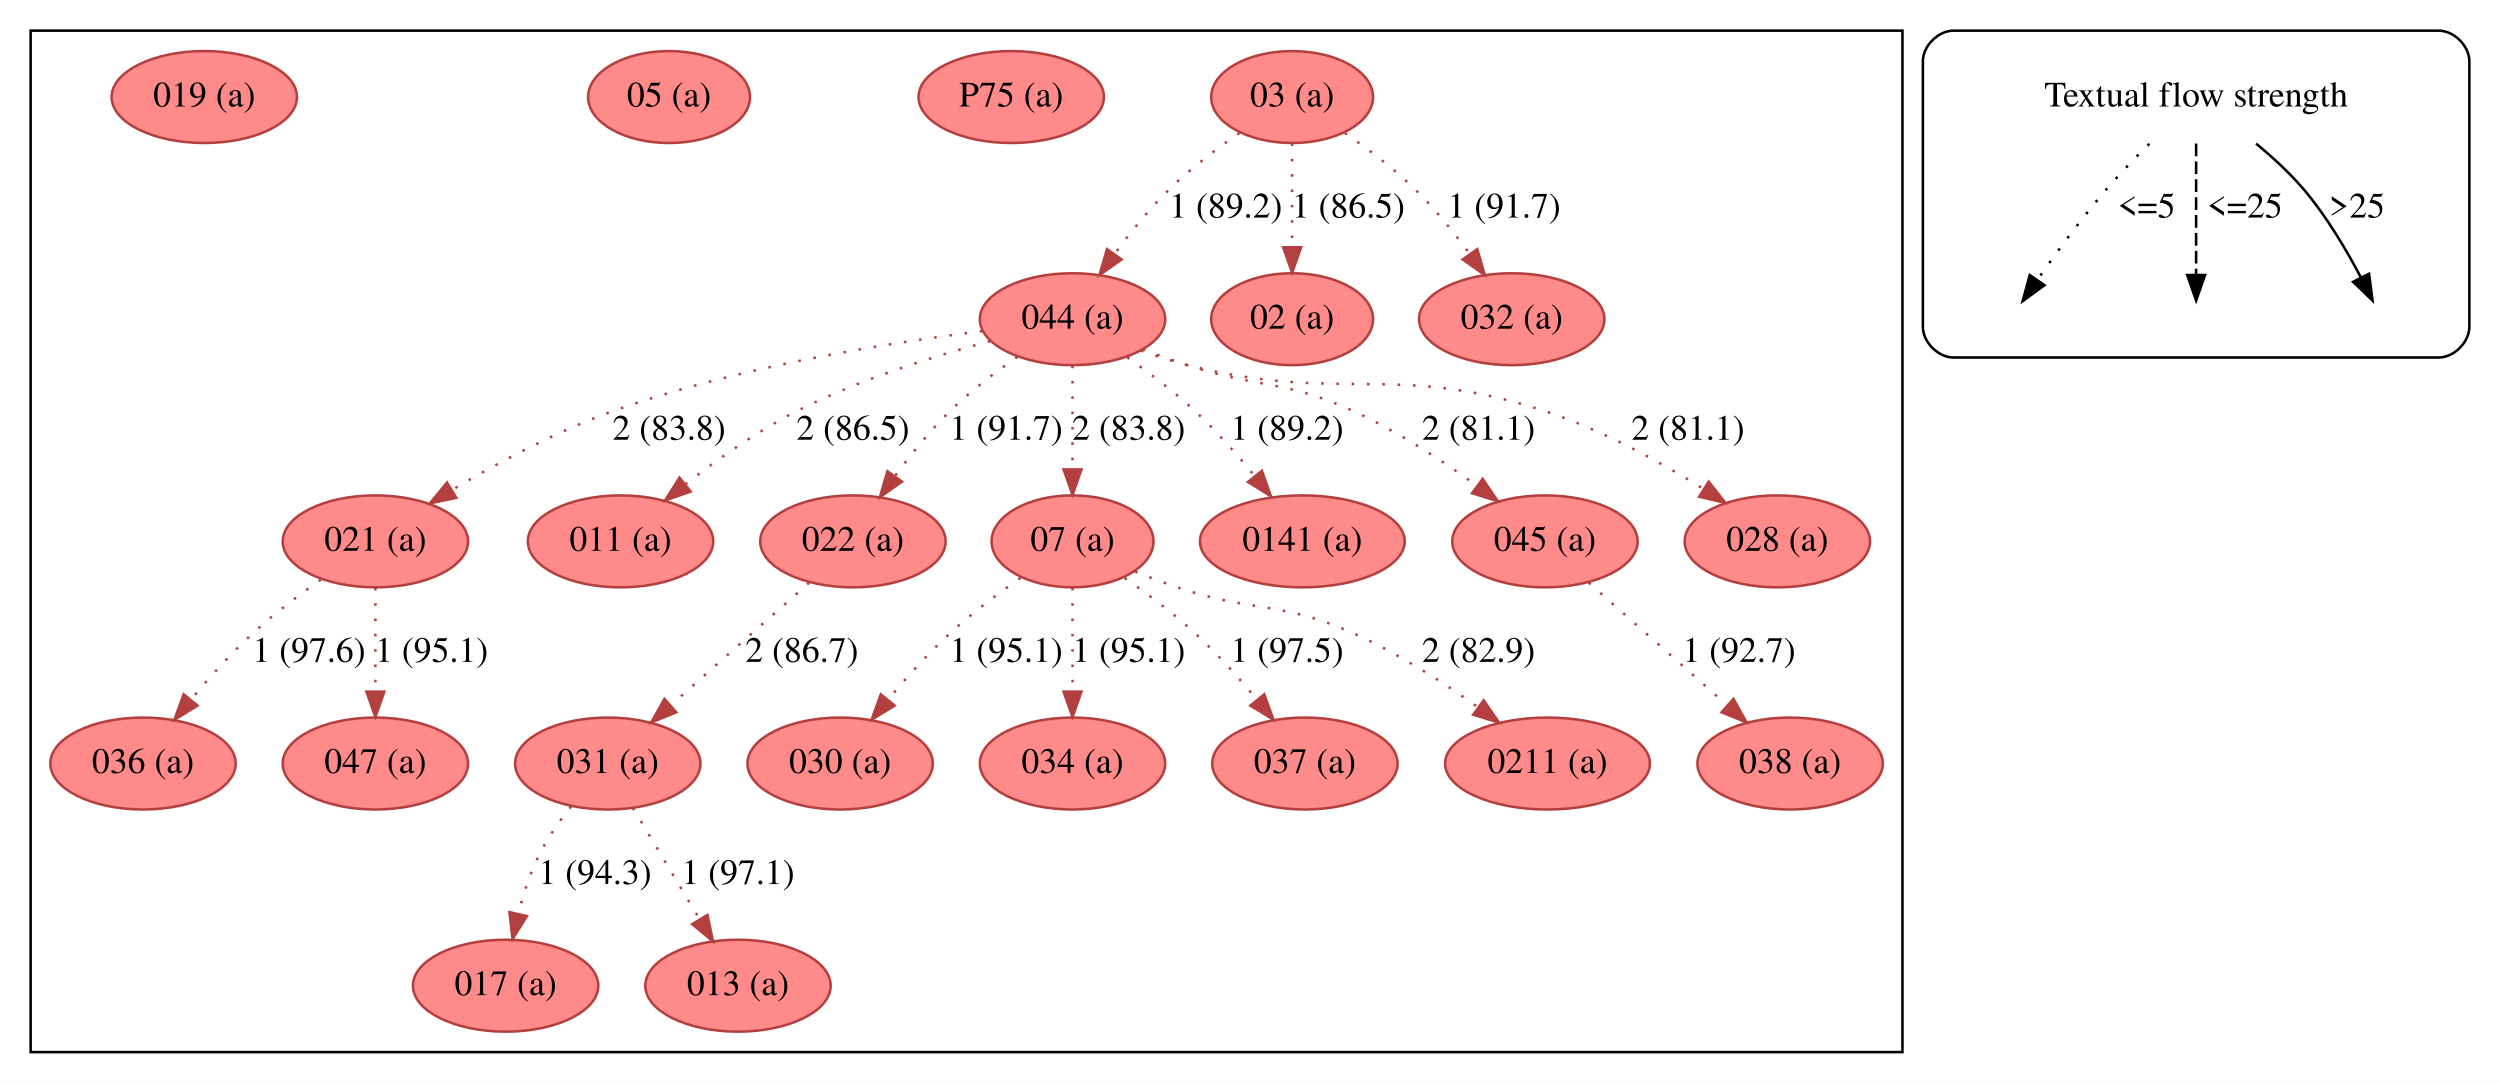
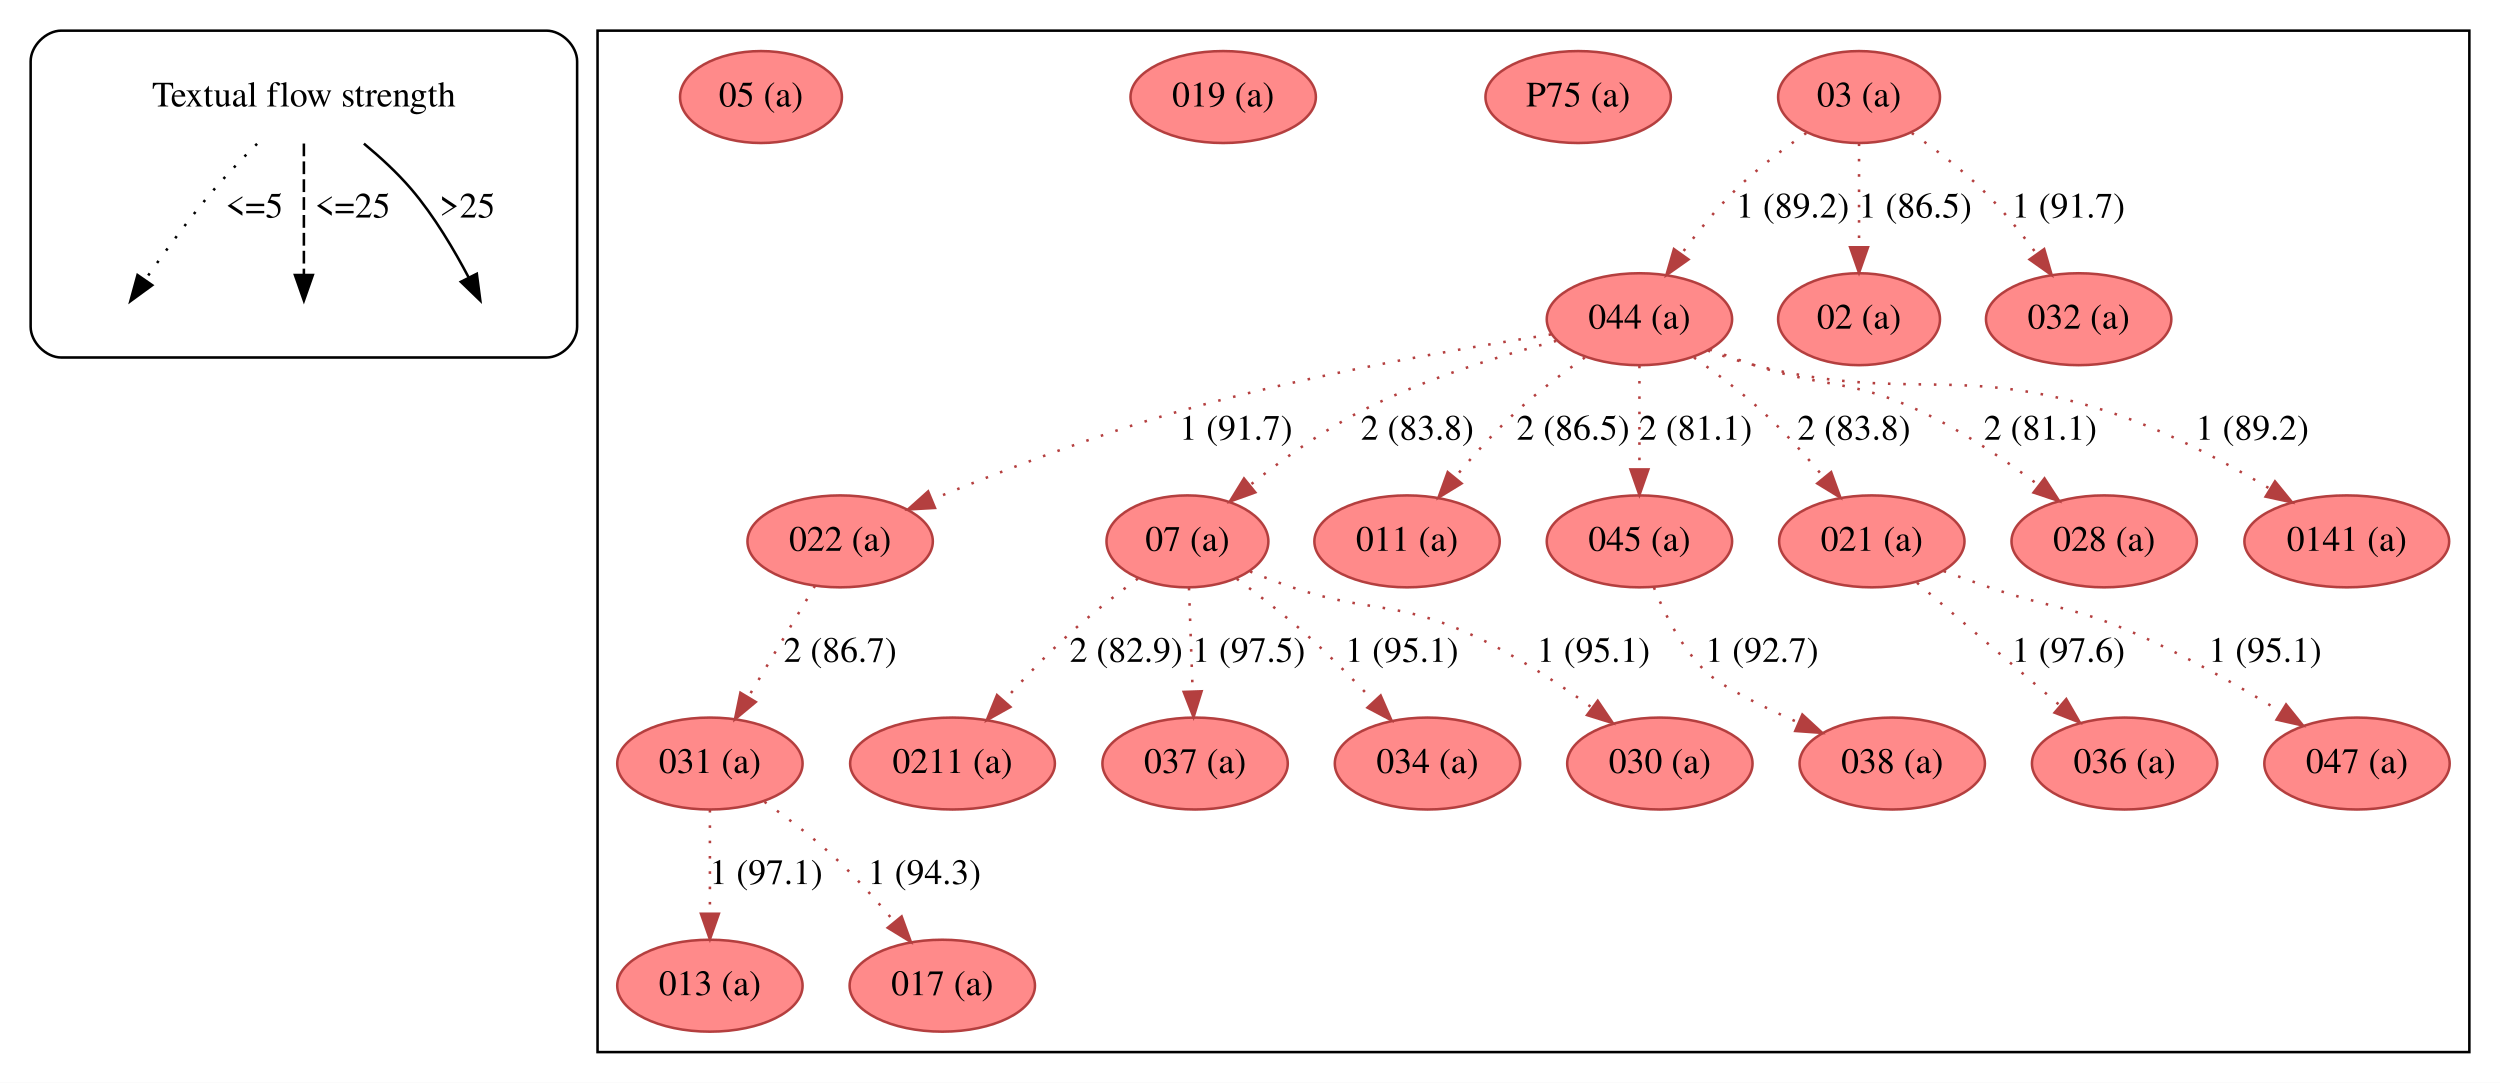
<svg xmlns="http://www.w3.org/2000/svg" width="979pt" height="424pt" viewBox="0.00 0.00 979.00 424.00">
  <g id="graph0" class="graph" transform="scale(1 1) rotate(0) translate(4 420)">
    <polygon fill="white" stroke="none" points="-4,4 -4,-420 975,-420 975,4 -4,4" />
    <g id="clust1" class="cluster">
-       <polygon fill="none" stroke="black" points="8,-8 8,-408 741,-408 741,-8 8,-8" />
+       <path fill="none" stroke="black" d="M20,-280C20,-280 210,-280 210,-280 216,-280 222,-286 222,-292 222,-292 222,-396 222,-396 222,-402 216,-408 210,-408 210,-408 20,-408 20,-408 14,-408 8,-402 8,-396 8,-396 8,-292 8,-292 8,-286 14,-280 20,-280" />
    </g>
    <g id="clust2" class="cluster">
-       <path fill="none" stroke="black" d="M761,-280C761,-280 951,-280 951,-280 957,-280 963,-286 963,-292 963,-292 963,-396 963,-396 963,-402 957,-408 951,-408 951,-408 761,-408 761,-408 755,-408 749,-402 749,-396 749,-396 749,-292 749,-292 749,-286 755,-280 761,-280" />
+       <polygon fill="none" stroke="black" points="230,-8 230,-408 963,-408 963,-8 230,-8" />
    </g>
    <g id="node1" class="node">
-       <ellipse fill="#ff8a8a" stroke="#b43f3f" cx="143" cy="-208" rx="36.294" ry="18" />
-       <text text-anchor="middle" x="143" y="-204.3" font-family="Times,serif" font-size="14.00">021 (a)</text>
-     </g>
-     <g id="node2" class="node">
-       <ellipse fill="#ff8a8a" stroke="#b43f3f" cx="52" cy="-121" rx="36.294" ry="18" />
-       <text text-anchor="middle" x="52" y="-117.3" font-family="Times,serif" font-size="14.00">036 (a)</text>
+       <text text-anchor="middle" x="115" y="-378.3" font-family="Times,serif" font-size="14.00">Textual flow strength</text>
    </g>
    <g id="edge1" class="edge">
-       <path fill="none" stroke="#b43f3f" stroke-dasharray="1,5" d="M121.628,-193.006C113.008,-186.963 103.186,-179.554 95,-172 86.456,-164.115 77.924,-154.619 70.74,-146.029" />
-       <polygon fill="#b43f3f" stroke="#b43f3f" points="73.344,-143.685 64.308,-138.155 67.923,-148.113 73.344,-143.685" />
-       <text text-anchor="middle" x="117" y="-160.8" font-family="Times,serif" font-size="14.00">1 (97.6)</text>
-     </g>
-     <g id="node3" class="node">
-       <ellipse fill="#ff8a8a" stroke="#b43f3f" cx="143" cy="-121" rx="36.294" ry="18" />
-       <text text-anchor="middle" x="143" y="-117.3" font-family="Times,serif" font-size="14.00">047 (a)</text>
+       <path fill="none" stroke="black" stroke-dasharray="1,5" d="M96.666,-363.686C91.132,-358.194 85.161,-351.989 80,-346 70.171,-334.593 60.072,-320.779 52.914,-310.563" />
+       <polygon fill="black" stroke="black" points="55.614,-308.314 47.056,-302.068 49.851,-312.288 55.614,-308.314" />
+       <text text-anchor="middle" x="95.5" y="-334.8" font-family="Times,serif" font-size="14.00">&lt;=5  </text>
    </g>
    <g id="edge2" class="edge">
-       <path fill="none" stroke="#b43f3f" stroke-dasharray="1,5" d="M143,-189.799C143,-178.163 143,-162.548 143,-149.237" />
-       <polygon fill="#b43f3f" stroke="#b43f3f" points="146.5,-149.175 143,-139.175 139.5,-149.175 146.5,-149.175" />
-       <text text-anchor="middle" x="165" y="-160.8" font-family="Times,serif" font-size="14.00">1 (95.1)</text>
-     </g>
-     <g id="node4" class="node">
-       <ellipse fill="#ff8a8a" stroke="#b43f3f" cx="416" cy="-295" rx="36.294" ry="18" />
-       <text text-anchor="middle" x="416" y="-291.3" font-family="Times,serif" font-size="14.00">044 (a)</text>
+       <path fill="none" stroke="black" stroke-dasharray="5,2" d="M115,-363.799C115,-348.794 115,-327.174 115,-312.409" />
+       <polygon fill="black" stroke="black" points="118.5,-312.293 115,-302.293 111.5,-312.293 118.5,-312.293" />
+       <text text-anchor="middle" x="134" y="-334.8" font-family="Times,serif" font-size="14.00">  &lt;=25</text>
    </g>
    <g id="edge3" class="edge">
-       <path fill="none" stroke="#b43f3f" stroke-dasharray="1,5" d="M380.663,-290.318C343.753,-285.742 284.575,-276.329 236,-259 213.946,-251.132 190.747,-238.668 173.035,-228.152" />
-       <polygon fill="#b43f3f" stroke="#b43f3f" points="174.676,-225.054 164.309,-222.866 171.049,-231.041 174.676,-225.054" />
-       <text text-anchor="middle" x="258" y="-247.8" font-family="Times,serif" font-size="14.00">2 (83.8)</text>
+       <path fill="none" stroke="black" d="M138.503,-363.76C144.906,-358.462 151.567,-352.344 157,-346 166.087,-335.39 174.095,-321.689 179.546,-311.313" />
+       <polygon fill="black" stroke="black" points="182.722,-312.789 184.091,-302.283 176.469,-309.642 182.722,-312.789" />
+       <text text-anchor="middle" x="179" y="-334.8" font-family="Times,serif" font-size="14.00">&gt;25</text>
    </g>
    <g id="node5" class="node">
-       <ellipse fill="#ff8a8a" stroke="#b43f3f" cx="239" cy="-208" rx="36.294" ry="18" />
-       <text text-anchor="middle" x="239" y="-204.3" font-family="Times,serif" font-size="14.00">011 (a)</text>
+       <ellipse fill="#ff8a8a" stroke="#b43f3f" cx="638" cy="-295" rx="36.294" ry="18" />
+       <text text-anchor="middle" x="638" y="-291.3" font-family="Times,serif" font-size="14.00">044 (a)</text>
+     </g>
+     <g id="node6" class="node">
+       <ellipse fill="#ff8a8a" stroke="#b43f3f" cx="325" cy="-208" rx="36.294" ry="18" />
+       <text text-anchor="middle" x="325" y="-204.3" font-family="Times,serif" font-size="14.00">022 (a)</text>
    </g>
    <g id="edge4" class="edge">
-       <path fill="none" stroke="#b43f3f" stroke-dasharray="1,5" d="M383.77,-286.402C361.737,-280.532 332.248,-271.324 308,-259 292.677,-251.212 277.05,-240.194 264.551,-230.482" />
-       <polygon fill="#b43f3f" stroke="#b43f3f" points="266.443,-227.514 256.44,-224.023 262.082,-232.99 266.443,-227.514" />
-       <text text-anchor="middle" x="330" y="-247.8" font-family="Times,serif" font-size="14.00">2 (86.5)</text>
-     </g>
-     <g id="node6" class="node">
-       <ellipse fill="#ff8a8a" stroke="#b43f3f" cx="330" cy="-208" rx="36.294" ry="18" />
-       <text text-anchor="middle" x="330" y="-204.3" font-family="Times,serif" font-size="14.00">022 (a)</text>
+       <path fill="none" stroke="#b43f3f" stroke-dasharray="1,5" d="M603.426,-289.042C566.887,-283.394 507.777,-273.089 458,-259 424.388,-249.487 387.265,-235.199 360.801,-224.329" />
+       <polygon fill="#b43f3f" stroke="#b43f3f" points="362.137,-221.095 351.559,-220.495 359.454,-227.56 362.137,-221.095" />
+       <text text-anchor="middle" x="480" y="-247.8" font-family="Times,serif" font-size="14.00">1 (91.7)</text>
+     </g>
+     <g id="node7" class="node">
+       <ellipse fill="#ff8a8a" stroke="#b43f3f" cx="461" cy="-208" rx="31.695" ry="18" />
+       <text text-anchor="middle" x="461" y="-204.3" font-family="Times,serif" font-size="14.00">07 (a)</text>
    </g>
    <g id="edge5" class="edge">
-       <path fill="none" stroke="#b43f3f" stroke-dasharray="1,5" d="M394.396,-280.25C385.74,-274.245 375.954,-266.798 368,-259 360.175,-251.329 352.638,-241.975 346.368,-233.442" />
-       <polygon fill="#b43f3f" stroke="#b43f3f" points="349.206,-231.394 340.557,-225.275 343.503,-235.452 349.206,-231.394" />
-       <text text-anchor="middle" x="390" y="-247.8" font-family="Times,serif" font-size="14.00">1 (91.7)</text>
-     </g>
-     <g id="node7" class="node">
-       <ellipse fill="#ff8a8a" stroke="#b43f3f" cx="416" cy="-208" rx="31.695" ry="18" />
-       <text text-anchor="middle" x="416" y="-204.3" font-family="Times,serif" font-size="14.00">07 (a)</text>
+       <path fill="none" stroke="#b43f3f" stroke-dasharray="1,5" d="M605.442,-286.501C583.19,-280.675 553.424,-271.479 529,-259 513.627,-251.145 498.002,-239.931 485.612,-230.112" />
+       <polygon fill="#b43f3f" stroke="#b43f3f" points="487.563,-227.187 477.595,-223.596 483.148,-232.619 487.563,-227.187" />
+       <text text-anchor="middle" x="551" y="-247.8" font-family="Times,serif" font-size="14.00">2 (83.8)</text>
+     </g>
+     <g id="node8" class="node">
+       <ellipse fill="#ff8a8a" stroke="#b43f3f" cx="547" cy="-208" rx="36.294" ry="18" />
+       <text text-anchor="middle" x="547" y="-204.3" font-family="Times,serif" font-size="14.00">011 (a)</text>
    </g>
    <g id="edge6" class="edge">
-       <path fill="none" stroke="#b43f3f" stroke-dasharray="1,5" d="M416,-276.799C416,-265.163 416,-249.548 416,-236.237" />
-       <polygon fill="#b43f3f" stroke="#b43f3f" points="419.5,-236.175 416,-226.175 412.5,-236.175 419.5,-236.175" />
-       <text text-anchor="middle" x="438" y="-247.8" font-family="Times,serif" font-size="14.00">2 (83.8)</text>
-     </g>
-     <g id="node8" class="node">
-       <ellipse fill="#ff8a8a" stroke="#b43f3f" cx="506" cy="-208" rx="40.094" ry="18" />
-       <text text-anchor="middle" x="506" y="-204.3" font-family="Times,serif" font-size="14.00">0141 (a)</text>
+       <path fill="none" stroke="#b43f3f" stroke-dasharray="1,5" d="M616.628,-280.006C608.008,-273.963 598.186,-266.554 590,-259 581.456,-251.115 572.924,-241.619 565.74,-233.029" />
+       <polygon fill="#b43f3f" stroke="#b43f3f" points="568.344,-230.685 559.308,-225.155 562.923,-235.113 568.344,-230.685" />
+       <text text-anchor="middle" x="612" y="-247.8" font-family="Times,serif" font-size="14.00">2 (86.5)</text>
+     </g>
+     <g id="node9" class="node">
+       <ellipse fill="#ff8a8a" stroke="#b43f3f" cx="638" cy="-208" rx="36.294" ry="18" />
+       <text text-anchor="middle" x="638" y="-204.3" font-family="Times,serif" font-size="14.00">045 (a)</text>
    </g>
    <g id="edge7" class="edge">
-       <path fill="none" stroke="#b43f3f" stroke-dasharray="1,5" d="M437.416,-280.054C446.043,-274.018 455.858,-266.601 464,-259 472.204,-251.341 480.343,-242.128 487.242,-233.709" />
-       <polygon fill="#b43f3f" stroke="#b43f3f" points="490.179,-235.639 493.683,-225.641 484.709,-231.272 490.179,-235.639" />
-       <text text-anchor="middle" x="500" y="-247.8" font-family="Times,serif" font-size="14.00">1 (89.2)</text>
-     </g>
-     <g id="node9" class="node">
-       <ellipse fill="#ff8a8a" stroke="#b43f3f" cx="601" cy="-208" rx="36.294" ry="18" />
-       <text text-anchor="middle" x="601" y="-204.3" font-family="Times,serif" font-size="14.00">045 (a)</text>
+       <path fill="none" stroke="#b43f3f" stroke-dasharray="1,5" d="M638,-276.799C638,-265.163 638,-249.548 638,-236.237" />
+       <polygon fill="#b43f3f" stroke="#b43f3f" points="641.5,-236.175 638,-226.175 634.5,-236.175 641.5,-236.175" />
+       <text text-anchor="middle" x="660" y="-247.8" font-family="Times,serif" font-size="14.00">2 (81.1)</text>
+     </g>
+     <g id="node10" class="node">
+       <ellipse fill="#ff8a8a" stroke="#b43f3f" cx="729" cy="-208" rx="36.294" ry="18" />
+       <text text-anchor="middle" x="729" y="-204.3" font-family="Times,serif" font-size="14.00">021 (a)</text>
    </g>
    <g id="edge8" class="edge">
-       <path fill="none" stroke="#b43f3f" stroke-dasharray="1,5" d="M443.465,-283.171C449.224,-281.028 455.284,-278.867 461,-277 489.495,-267.694 498.741,-271.471 526,-259 543.088,-251.182 560.646,-239.698 574.474,-229.706" />
-       <polygon fill="#b43f3f" stroke="#b43f3f" points="576.605,-232.484 582.565,-223.724 572.443,-226.855 576.605,-232.484" />
-       <text text-anchor="middle" x="575" y="-247.8" font-family="Times,serif" font-size="14.00">2 (81.1)</text>
-     </g>
-     <g id="node10" class="node">
-       <ellipse fill="#ff8a8a" stroke="#b43f3f" cx="692" cy="-208" rx="36.294" ry="18" />
-       <text text-anchor="middle" x="692" y="-204.3" font-family="Times,serif" font-size="14.00">028 (a)</text>
+       <path fill="none" stroke="#b43f3f" stroke-dasharray="1,5" d="M659.372,-280.006C667.992,-273.963 677.814,-266.554 686,-259 694.544,-251.115 703.076,-241.619 710.26,-233.029" />
+       <polygon fill="#b43f3f" stroke="#b43f3f" points="713.077,-235.113 716.692,-225.155 707.656,-230.685 713.077,-235.113" />
+       <text text-anchor="middle" x="722" y="-247.8" font-family="Times,serif" font-size="14.00">2 (83.8)</text>
+     </g>
+     <g id="node11" class="node">
+       <ellipse fill="#ff8a8a" stroke="#b43f3f" cx="820" cy="-208" rx="36.294" ry="18" />
+       <text text-anchor="middle" x="820" y="-204.3" font-family="Times,serif" font-size="14.00">028 (a)</text>
    </g>
    <g id="edge9" class="edge">
-       <path fill="none" stroke="#b43f3f" stroke-dasharray="1,5" d="M442.802,-282.709C448.714,-280.548 455.004,-278.496 461,-277 521.868,-261.812 541.355,-278.445 601,-259 623.038,-251.815 645.896,-239.234 663.19,-228.489" />
-       <polygon fill="#b43f3f" stroke="#b43f3f" points="665.136,-231.399 671.693,-223.076 661.377,-225.494 665.136,-231.399" />
-       <text text-anchor="middle" x="657" y="-247.8" font-family="Times,serif" font-size="14.00">2 (81.1)</text>
-     </g>
-     <g id="node11" class="node">
-       <ellipse fill="#ff8a8a" stroke="#b43f3f" cx="234" cy="-121" rx="36.294" ry="18" />
-       <text text-anchor="middle" x="234" y="-117.3" font-family="Times,serif" font-size="14.00">031 (a)</text>
+       <path fill="none" stroke="#b43f3f" stroke-dasharray="1,5" d="M665.465,-283.171C671.224,-281.028 677.284,-278.867 683,-277 711.495,-267.694 720.861,-271.729 748,-259 764.389,-251.313 781.091,-239.975 794.278,-230.039" />
+       <polygon fill="#b43f3f" stroke="#b43f3f" points="796.626,-232.648 802.398,-223.764 792.345,-227.109 796.626,-232.648" />
+       <text text-anchor="middle" x="795" y="-247.8" font-family="Times,serif" font-size="14.00">2 (81.1)</text>
+     </g>
+     <g id="node12" class="node">
+       <ellipse fill="#ff8a8a" stroke="#b43f3f" cx="915" cy="-208" rx="40.094" ry="18" />
+       <text text-anchor="middle" x="915" y="-204.3" font-family="Times,serif" font-size="14.00">0141 (a)</text>
    </g>
    <g id="edge10" class="edge">
-       <path fill="none" stroke="#b43f3f" stroke-dasharray="1,5" d="M312.837,-191.804C297.821,-178.508 275.821,-159.029 258.875,-144.025" />
-       <polygon fill="#b43f3f" stroke="#b43f3f" points="260.821,-141.073 251.014,-137.065 256.181,-146.314 260.821,-141.073" />
-       <text text-anchor="middle" x="310" y="-160.8" font-family="Times,serif" font-size="14.00">2 (86.7)</text>
+       <path fill="none" stroke="#b43f3f" stroke-dasharray="1,5" d="M664.804,-282.717C670.716,-280.556 677.005,-278.502 683,-277 742.999,-261.97 762.082,-277.826 821,-259 843.491,-251.813 866.94,-239.35 884.792,-228.666" />
+       <polygon fill="#b43f3f" stroke="#b43f3f" points="886.885,-231.487 893.582,-223.278 883.227,-225.519 886.885,-231.487" />
+       <text text-anchor="middle" x="878" y="-247.8" font-family="Times,serif" font-size="14.00">1 (89.2)</text>
+     </g>
+     <g id="node13" class="node">
+       <ellipse fill="#ff8a8a" stroke="#b43f3f" cx="274" cy="-121" rx="36.294" ry="18" />
+       <text text-anchor="middle" x="274" y="-117.3" font-family="Times,serif" font-size="14.00">031 (a)</text>
+     </g>
+     <g id="edge11" class="edge">
+       <path fill="none" stroke="#b43f3f" stroke-dasharray="1,5" d="M315.167,-190.611C307.758,-178.264 297.47,-161.117 289.032,-147.053" />
+       <polygon fill="#b43f3f" stroke="#b43f3f" points="291.949,-145.113 283.803,-138.339 285.947,-148.714 291.949,-145.113" />
+       <text text-anchor="middle" x="325" y="-160.8" font-family="Times,serif" font-size="14.00">2 (86.7)</text>
+     </g>
+     <g id="node19" class="node">
+       <ellipse fill="#ff8a8a" stroke="#b43f3f" cx="369" cy="-121" rx="40.094" ry="18" />
+       <text text-anchor="middle" x="369" y="-117.3" font-family="Times,serif" font-size="14.00">0211 (a)</text>
+     </g>
+     <g id="edge17" class="edge">
+       <path fill="none" stroke="#b43f3f" stroke-dasharray="1,5" d="M441.597,-193.419C433.153,-187.213 423.309,-179.568 415,-172 406.053,-163.852 396.89,-154.204 389.12,-145.567" />
+       <polygon fill="#b43f3f" stroke="#b43f3f" points="391.668,-143.166 382.422,-137.992 386.424,-147.802 391.668,-143.166" />
+       <text text-anchor="middle" x="437" y="-160.8" font-family="Times,serif" font-size="14.00">2 (82.9)</text>
+     </g>
+     <g id="node20" class="node">
+       <ellipse fill="#ff8a8a" stroke="#b43f3f" cx="464" cy="-121" rx="36.294" ry="18" />
+       <text text-anchor="middle" x="464" y="-117.3" font-family="Times,serif" font-size="14.00">037 (a)</text>
+     </g>
+     <g id="edge18" class="edge">
+       <path fill="none" stroke="#b43f3f" stroke-dasharray="1,5" d="M461.607,-189.799C462.018,-178.163 462.569,-162.548 463.039,-149.237" />
+       <polygon fill="#b43f3f" stroke="#b43f3f" points="466.539,-149.293 463.394,-139.175 459.543,-149.046 466.539,-149.293" />
+       <text text-anchor="middle" x="485" y="-160.8" font-family="Times,serif" font-size="14.00">1 (97.5)</text>
+     </g>
+     <g id="node21" class="node">
+       <ellipse fill="#ff8a8a" stroke="#b43f3f" cx="555" cy="-121" rx="36.294" ry="18" />
+       <text text-anchor="middle" x="555" y="-117.3" font-family="Times,serif" font-size="14.00">034 (a)</text>
+     </g>
+     <g id="edge19" class="edge">
+       <path fill="none" stroke="#b43f3f" stroke-dasharray="1,5" d="M480.327,-193.335C488.757,-187.113 498.611,-179.479 507,-172 516.215,-163.785 525.753,-154.124 533.875,-145.495" />
+       <polygon fill="#b43f3f" stroke="#b43f3f" points="536.655,-147.646 540.887,-137.933 531.521,-142.886 536.655,-147.646" />
+       <text text-anchor="middle" x="545" y="-160.8" font-family="Times,serif" font-size="14.00">1 (95.1)</text>
+     </g>
+     <g id="node22" class="node">
+       <ellipse fill="#ff8a8a" stroke="#b43f3f" cx="646" cy="-121" rx="36.294" ry="18" />
+       <text text-anchor="middle" x="646" y="-117.3" font-family="Times,serif" font-size="14.00">030 (a)</text>
+     </g>
+     <g id="edge20" class="edge">
+       <path fill="none" stroke="#b43f3f" stroke-dasharray="1,5" d="M485.507,-196.194C490.889,-194.003 496.595,-191.816 502,-190 532.043,-179.907 542.082,-184.969 571,-172 588.146,-164.31 605.708,-152.834 619.523,-142.815" />
+       <polygon fill="#b43f3f" stroke="#b43f3f" points="621.664,-145.585 627.604,-136.812 617.49,-139.966 621.664,-145.585" />
+       <text text-anchor="middle" x="620" y="-160.8" font-family="Times,serif" font-size="14.00">1 (95.1)</text>
+     </g>
+     <g id="node23" class="node">
+       <ellipse fill="#ff8a8a" stroke="#b43f3f" cx="737" cy="-121" rx="36.294" ry="18" />
+       <text text-anchor="middle" x="737" y="-117.3" font-family="Times,serif" font-size="14.00">038 (a)</text>
+     </g>
+     <g id="edge21" class="edge">
+       <path fill="none" stroke="#b43f3f" stroke-dasharray="1,5" d="M643.669,-189.97C647.898,-179.391 654.58,-166.119 664,-157 669.812,-151.374 685.157,-143.731 700.286,-137.022" />
+       <polygon fill="#b43f3f" stroke="#b43f3f" points="701.806,-140.178 709.591,-132.992 699.024,-133.755 701.806,-140.178" />
+       <text text-anchor="middle" x="686" y="-160.8" font-family="Times,serif" font-size="14.00">1 (92.7)</text>
+     </g>
+     <g id="node24" class="node">
+       <ellipse fill="#ff8a8a" stroke="#b43f3f" cx="828" cy="-121" rx="36.294" ry="18" />
+       <text text-anchor="middle" x="828" y="-117.3" font-family="Times,serif" font-size="14.00">036 (a)</text>
+     </g>
+     <g id="edge22" class="edge">
+       <path fill="none" stroke="#b43f3f" stroke-dasharray="1,5" d="M746.699,-191.804C762.326,-178.387 785.285,-158.674 802.823,-143.616" />
+       <polygon fill="#b43f3f" stroke="#b43f3f" points="805.147,-146.235 810.454,-137.065 800.587,-140.923 805.147,-146.235" />
+       <text text-anchor="middle" x="806" y="-160.8" font-family="Times,serif" font-size="14.00">1 (97.6)</text>
+     </g>
+     <g id="node25" class="node">
+       <ellipse fill="#ff8a8a" stroke="#b43f3f" cx="919" cy="-121" rx="36.294" ry="18" />
+       <text text-anchor="middle" x="919" y="-117.3" font-family="Times,serif" font-size="14.00">047 (a)</text>
+     </g>
+     <g id="edge23" class="edge">
+       <path fill="none" stroke="#b43f3f" stroke-dasharray="1,5" d="M757.143,-196.356C763.025,-194.2 769.201,-191.986 775,-190 800.134,-181.393 807.675,-182.681 832,-172 851.784,-163.313 872.82,-151.307 889.25,-141.237" />
+       <polygon fill="#b43f3f" stroke="#b43f3f" points="891.226,-144.13 897.867,-135.875 887.527,-138.186 891.226,-144.13" />
+       <text text-anchor="middle" x="883" y="-160.8" font-family="Times,serif" font-size="14.00">1 (95.1)</text>
    </g>
    <g id="node14" class="node">
-       <ellipse fill="#ff8a8a" stroke="#b43f3f" cx="325" cy="-121" rx="36.294" ry="18" />
-       <text text-anchor="middle" x="325" y="-117.3" font-family="Times,serif" font-size="14.00">030 (a)</text>
+       <ellipse fill="#ff8a8a" stroke="#b43f3f" cx="274" cy="-34" rx="36.294" ry="18" />
+       <text text-anchor="middle" x="274" y="-30.3" font-family="Times,serif" font-size="14.00">013 (a)</text>
+     </g>
+     <g id="edge12" class="edge">
+       <path fill="none" stroke="#b43f3f" stroke-dasharray="1,5" d="M274,-102.799C274,-91.163 274,-75.548 274,-62.237" />
+       <polygon fill="#b43f3f" stroke="#b43f3f" points="277.5,-62.175 274,-52.175 270.5,-62.175 277.5,-62.175" />
+       <text text-anchor="middle" x="296" y="-73.8" font-family="Times,serif" font-size="14.00">1 (97.1)</text>
+     </g>
+     <g id="node15" class="node">
+       <ellipse fill="#ff8a8a" stroke="#b43f3f" cx="365" cy="-34" rx="36.294" ry="18" />
+       <text text-anchor="middle" x="365" y="-30.3" font-family="Times,serif" font-size="14.00">017 (a)</text>
    </g>
    <g id="edge13" class="edge">
-       <path fill="none" stroke="#b43f3f" stroke-dasharray="1,5" d="M395.581,-193.672C386.737,-187.512 376.489,-179.834 368,-172 359.456,-164.115 350.924,-154.619 343.74,-146.029" />
-       <polygon fill="#b43f3f" stroke="#b43f3f" points="346.344,-143.685 337.308,-138.155 340.923,-148.113 346.344,-143.685" />
-       <text text-anchor="middle" x="390" y="-160.8" font-family="Times,serif" font-size="14.00">1 (95.1)</text>
-     </g>
-     <g id="node15" class="node">
-       <ellipse fill="#ff8a8a" stroke="#b43f3f" cx="416" cy="-121" rx="36.294" ry="18" />
-       <text text-anchor="middle" x="416" y="-117.3" font-family="Times,serif" font-size="14.00">034 (a)</text>
+       <path fill="none" stroke="#b43f3f" stroke-dasharray="1,5" d="M295.372,-106.006C303.992,-99.963 313.814,-92.554 322,-85 330.544,-77.115 339.076,-67.619 346.26,-59.029" />
+       <polygon fill="#b43f3f" stroke="#b43f3f" points="349.077,-61.114 352.692,-51.154 343.656,-56.685 349.077,-61.114" />
+       <text text-anchor="middle" x="358" y="-73.8" font-family="Times,serif" font-size="14.00">1 (94.3)</text>
+     </g>
+     <g id="node16" class="node">
+       <ellipse fill="#ff8a8a" stroke="#b43f3f" cx="724" cy="-382" rx="31.695" ry="18" />
+       <text text-anchor="middle" x="724" y="-378.3" font-family="Times,serif" font-size="14.00">03 (a)</text>
    </g>
    <g id="edge14" class="edge">
-       <path fill="none" stroke="#b43f3f" stroke-dasharray="1,5" d="M416,-189.799C416,-178.163 416,-162.548 416,-149.237" />
-       <polygon fill="#b43f3f" stroke="#b43f3f" points="419.5,-149.175 416,-139.175 412.5,-149.175 419.5,-149.175" />
-       <text text-anchor="middle" x="438" y="-160.8" font-family="Times,serif" font-size="14.00">1 (95.1)</text>
-     </g>
-     <g id="node16" class="node">
-       <ellipse fill="#ff8a8a" stroke="#b43f3f" cx="507" cy="-121" rx="36.294" ry="18" />
-       <text text-anchor="middle" x="507" y="-117.3" font-family="Times,serif" font-size="14.00">037 (a)</text>
+       <path fill="none" stroke="#b43f3f" stroke-dasharray="1,5" d="M703.353,-367.912C694.467,-361.796 684.248,-354.086 676,-346 668.175,-338.329 660.638,-328.975 654.368,-320.442" />
+       <polygon fill="#b43f3f" stroke="#b43f3f" points="657.206,-318.394 648.557,-312.275 651.503,-322.452 657.206,-318.394" />
+       <text text-anchor="middle" x="698" y="-334.8" font-family="Times,serif" font-size="14.00">1 (89.2)</text>
+     </g>
+     <g id="node17" class="node">
+       <ellipse fill="#ff8a8a" stroke="#b43f3f" cx="724" cy="-295" rx="31.695" ry="18" />
+       <text text-anchor="middle" x="724" y="-291.3" font-family="Times,serif" font-size="14.00">02 (a)</text>
    </g>
    <g id="edge15" class="edge">
-       <path fill="none" stroke="#b43f3f" stroke-dasharray="1,5" d="M436.419,-193.672C445.263,-187.512 455.511,-179.834 464,-172 472.544,-164.115 481.076,-154.619 488.26,-146.029" />
-       <polygon fill="#b43f3f" stroke="#b43f3f" points="491.077,-148.113 494.692,-138.155 485.656,-143.685 491.077,-148.113" />
-       <text text-anchor="middle" x="500" y="-160.8" font-family="Times,serif" font-size="14.00">1 (97.5)</text>
-     </g>
-     <g id="node17" class="node">
-       <ellipse fill="#ff8a8a" stroke="#b43f3f" cx="602" cy="-121" rx="40.094" ry="18" />
-       <text text-anchor="middle" x="602" y="-117.3" font-family="Times,serif" font-size="14.00">0211 (a)</text>
+       <path fill="none" stroke="#b43f3f" stroke-dasharray="1,5" d="M724,-363.799C724,-352.163 724,-336.548 724,-323.237" />
+       <polygon fill="#b43f3f" stroke="#b43f3f" points="727.5,-323.175 724,-313.175 720.5,-323.175 727.5,-323.175" />
+       <text text-anchor="middle" x="746" y="-334.8" font-family="Times,serif" font-size="14.00">1 (86.5)</text>
+     </g>
+     <g id="node18" class="node">
+       <ellipse fill="#ff8a8a" stroke="#b43f3f" cx="810" cy="-295" rx="36.294" ry="18" />
+       <text text-anchor="middle" x="810" y="-291.3" font-family="Times,serif" font-size="14.00">032 (a)</text>
    </g>
    <g id="edge16" class="edge">
-       <path fill="none" stroke="#b43f3f" stroke-dasharray="1,5" d="M440.507,-196.194C445.889,-194.003 451.595,-191.816 457,-190 487.043,-179.907 497.043,-184.881 526,-172 543.208,-164.345 560.876,-152.973 574.841,-143.007" />
-       <polygon fill="#b43f3f" stroke="#b43f3f" points="577.011,-145.755 583.02,-137.029 572.881,-140.104 577.011,-145.755" />
-       <text text-anchor="middle" x="575" y="-160.8" font-family="Times,serif" font-size="14.00">2 (82.9)</text>
-     </g>
-     <g id="node21" class="node">
-       <ellipse fill="#ff8a8a" stroke="#b43f3f" cx="697" cy="-121" rx="36.294" ry="18" />
-       <text text-anchor="middle" x="697" y="-117.3" font-family="Times,serif" font-size="14.00">038 (a)</text>
-     </g>
-     <g id="edge20" class="edge">
-       <path fill="none" stroke="#b43f3f" stroke-dasharray="1,5" d="M618.163,-191.804C633.179,-178.508 655.179,-159.029 672.125,-144.025" />
-       <polygon fill="#b43f3f" stroke="#b43f3f" points="674.819,-146.314 679.986,-137.065 670.179,-141.073 674.819,-146.314" />
-       <text text-anchor="middle" x="677" y="-160.8" font-family="Times,serif" font-size="14.00">1 (92.7)</text>
-     </g>
-     <g id="node12" class="node">
-       <ellipse fill="#ff8a8a" stroke="#b43f3f" cx="194" cy="-34" rx="36.294" ry="18" />
-       <text text-anchor="middle" x="194" y="-30.3" font-family="Times,serif" font-size="14.00">017 (a)</text>
-     </g>
-     <g id="edge11" class="edge">
-       <path fill="none" stroke="#b43f3f" stroke-dasharray="1,5" d="M219.623,-104.178C215.043,-98.465 210.31,-91.753 207,-85 203.526,-77.913 200.905,-69.79 198.96,-62.181" />
-       <polygon fill="#b43f3f" stroke="#b43f3f" points="202.337,-61.246 196.71,-52.268 195.51,-62.795 202.337,-61.246" />
-       <text text-anchor="middle" x="229" y="-73.8" font-family="Times,serif" font-size="14.00">1 (94.3)</text>
-     </g>
-     <g id="node13" class="node">
-       <ellipse fill="#ff8a8a" stroke="#b43f3f" cx="285" cy="-34" rx="36.294" ry="18" />
-       <text text-anchor="middle" x="285" y="-30.3" font-family="Times,serif" font-size="14.00">013 (a)</text>
-     </g>
-     <g id="edge12" class="edge">
-       <path fill="none" stroke="#b43f3f" stroke-dasharray="1,5" d="M243.833,-103.611C251.242,-91.264 261.53,-74.117 269.968,-60.053" />
-       <polygon fill="#b43f3f" stroke="#b43f3f" points="273.053,-61.714 275.197,-51.339 267.051,-58.113 273.053,-61.714" />
-       <text text-anchor="middle" x="285" y="-73.8" font-family="Times,serif" font-size="14.00">1 (97.1)</text>
-     </g>
-     <g id="node18" class="node">
-       <ellipse fill="#ff8a8a" stroke="#b43f3f" cx="502" cy="-382" rx="31.695" ry="18" />
-       <text text-anchor="middle" x="502" y="-378.3" font-family="Times,serif" font-size="14.00">03 (a)</text>
-     </g>
-     <g id="edge17" class="edge">
-       <path fill="none" stroke="#b43f3f" stroke-dasharray="1,5" d="M481.353,-367.912C472.467,-361.796 462.248,-354.086 454,-346 446.175,-338.329 438.638,-328.975 432.368,-320.442" />
-       <polygon fill="#b43f3f" stroke="#b43f3f" points="435.206,-318.394 426.557,-312.275 429.503,-322.452 435.206,-318.394" />
-       <text text-anchor="middle" x="476" y="-334.8" font-family="Times,serif" font-size="14.00">1 (89.2)</text>
-     </g>
-     <g id="node19" class="node">
-       <ellipse fill="#ff8a8a" stroke="#b43f3f" cx="502" cy="-295" rx="31.695" ry="18" />
-       <text text-anchor="middle" x="502" y="-291.3" font-family="Times,serif" font-size="14.00">02 (a)</text>
-     </g>
-     <g id="edge18" class="edge">
-       <path fill="none" stroke="#b43f3f" stroke-dasharray="1,5" d="M502,-363.799C502,-352.163 502,-336.548 502,-323.237" />
-       <polygon fill="#b43f3f" stroke="#b43f3f" points="505.5,-323.175 502,-313.175 498.5,-323.175 505.5,-323.175" />
-       <text text-anchor="middle" x="524" y="-334.8" font-family="Times,serif" font-size="14.00">1 (86.5)</text>
-     </g>
-     <g id="node20" class="node">
-       <ellipse fill="#ff8a8a" stroke="#b43f3f" cx="588" cy="-295" rx="36.294" ry="18" />
-       <text text-anchor="middle" x="588" y="-291.3" font-family="Times,serif" font-size="14.00">032 (a)</text>
-     </g>
-     <g id="edge19" class="edge">
-       <path fill="none" stroke="#b43f3f" stroke-dasharray="1,5" d="M522.647,-367.912C531.533,-361.796 541.752,-354.086 550,-346 557.825,-338.329 565.362,-328.975 571.632,-320.442" />
-       <polygon fill="#b43f3f" stroke="#b43f3f" points="574.497,-322.452 577.443,-312.275 568.794,-318.394 574.497,-322.452" />
-       <text text-anchor="middle" x="585" y="-334.8" font-family="Times,serif" font-size="14.00">1 (91.7)</text>
-     </g>
-     <g id="node22" class="node">
-       <ellipse fill="#ff8a8a" stroke="#b43f3f" cx="392" cy="-382" rx="36.294" ry="18" />
-       <text text-anchor="middle" x="392" y="-378.3" font-family="Times,serif" font-size="14.00">P75 (a)</text>
-     </g>
-     <g id="node23" class="node">
-       <ellipse fill="#ff8a8a" stroke="#b43f3f" cx="258" cy="-382" rx="31.695" ry="18" />
-       <text text-anchor="middle" x="258" y="-378.3" font-family="Times,serif" font-size="14.00">05 (a)</text>
-     </g>
-     <g id="node24" class="node">
-       <ellipse fill="#ff8a8a" stroke="#b43f3f" cx="76" cy="-382" rx="36.294" ry="18" />
-       <text text-anchor="middle" x="76" y="-378.3" font-family="Times,serif" font-size="14.00">019 (a)</text>
-     </g>
-     <g id="node25" class="node">
-       <text text-anchor="middle" x="856" y="-378.3" font-family="Times,serif" font-size="14.00">Textual flow strength</text>
-     </g>
-     <g id="edge21" class="edge">
-       <path fill="none" stroke="black" stroke-dasharray="1,5" d="M837.666,-363.686C832.132,-358.194 826.161,-351.989 821,-346 811.171,-334.593 801.072,-320.779 793.914,-310.563" />
-       <polygon fill="black" stroke="black" points="796.614,-308.314 788.056,-302.068 790.851,-312.288 796.614,-308.314" />
-       <text text-anchor="middle" x="836.5" y="-334.8" font-family="Times,serif" font-size="14.00">&lt;=5  </text>
-     </g>
-     <g id="edge22" class="edge">
-       <path fill="none" stroke="black" stroke-dasharray="5,2" d="M856,-363.799C856,-348.794 856,-327.174 856,-312.409" />
-       <polygon fill="black" stroke="black" points="859.5,-312.293 856,-302.293 852.5,-312.293 859.5,-312.293" />
-       <text text-anchor="middle" x="875" y="-334.8" font-family="Times,serif" font-size="14.00">  &lt;=25</text>
-     </g>
-     <g id="edge23" class="edge">
-       <path fill="none" stroke="black" d="M879.503,-363.76C885.906,-358.462 892.567,-352.344 898,-346 907.087,-335.39 915.095,-321.689 920.546,-311.313" />
-       <polygon fill="black" stroke="black" points="923.722,-312.789 925.091,-302.283 917.469,-309.642 923.722,-312.789" />
-       <text text-anchor="middle" x="919" y="-334.8" font-family="Times,serif" font-size="14.00">&gt;25</text>
+       <path fill="none" stroke="#b43f3f" stroke-dasharray="1,5" d="M744.647,-367.912C753.533,-361.796 763.752,-354.086 772,-346 779.825,-338.329 787.362,-328.975 793.632,-320.442" />
+       <polygon fill="#b43f3f" stroke="#b43f3f" points="796.497,-322.452 799.443,-312.275 790.794,-318.394 796.497,-322.452" />
+       <text text-anchor="middle" x="806" y="-334.8" font-family="Times,serif" font-size="14.00">1 (91.7)</text>
+     </g>
+     <g id="node26" class="node">
+       <ellipse fill="#ff8a8a" stroke="#b43f3f" cx="614" cy="-382" rx="36.294" ry="18" />
+       <text text-anchor="middle" x="614" y="-378.3" font-family="Times,serif" font-size="14.00">P75 (a)</text>
+     </g>
+     <g id="node27" class="node">
+       <ellipse fill="#ff8a8a" stroke="#b43f3f" cx="475" cy="-382" rx="36.294" ry="18" />
+       <text text-anchor="middle" x="475" y="-378.3" font-family="Times,serif" font-size="14.00">019 (a)</text>
+     </g>
+     <g id="node28" class="node">
+       <ellipse fill="#ff8a8a" stroke="#b43f3f" cx="294" cy="-382" rx="31.695" ry="18" />
+       <text text-anchor="middle" x="294" y="-378.3" font-family="Times,serif" font-size="14.00">05 (a)</text>
    </g>
  </g>
</svg>
